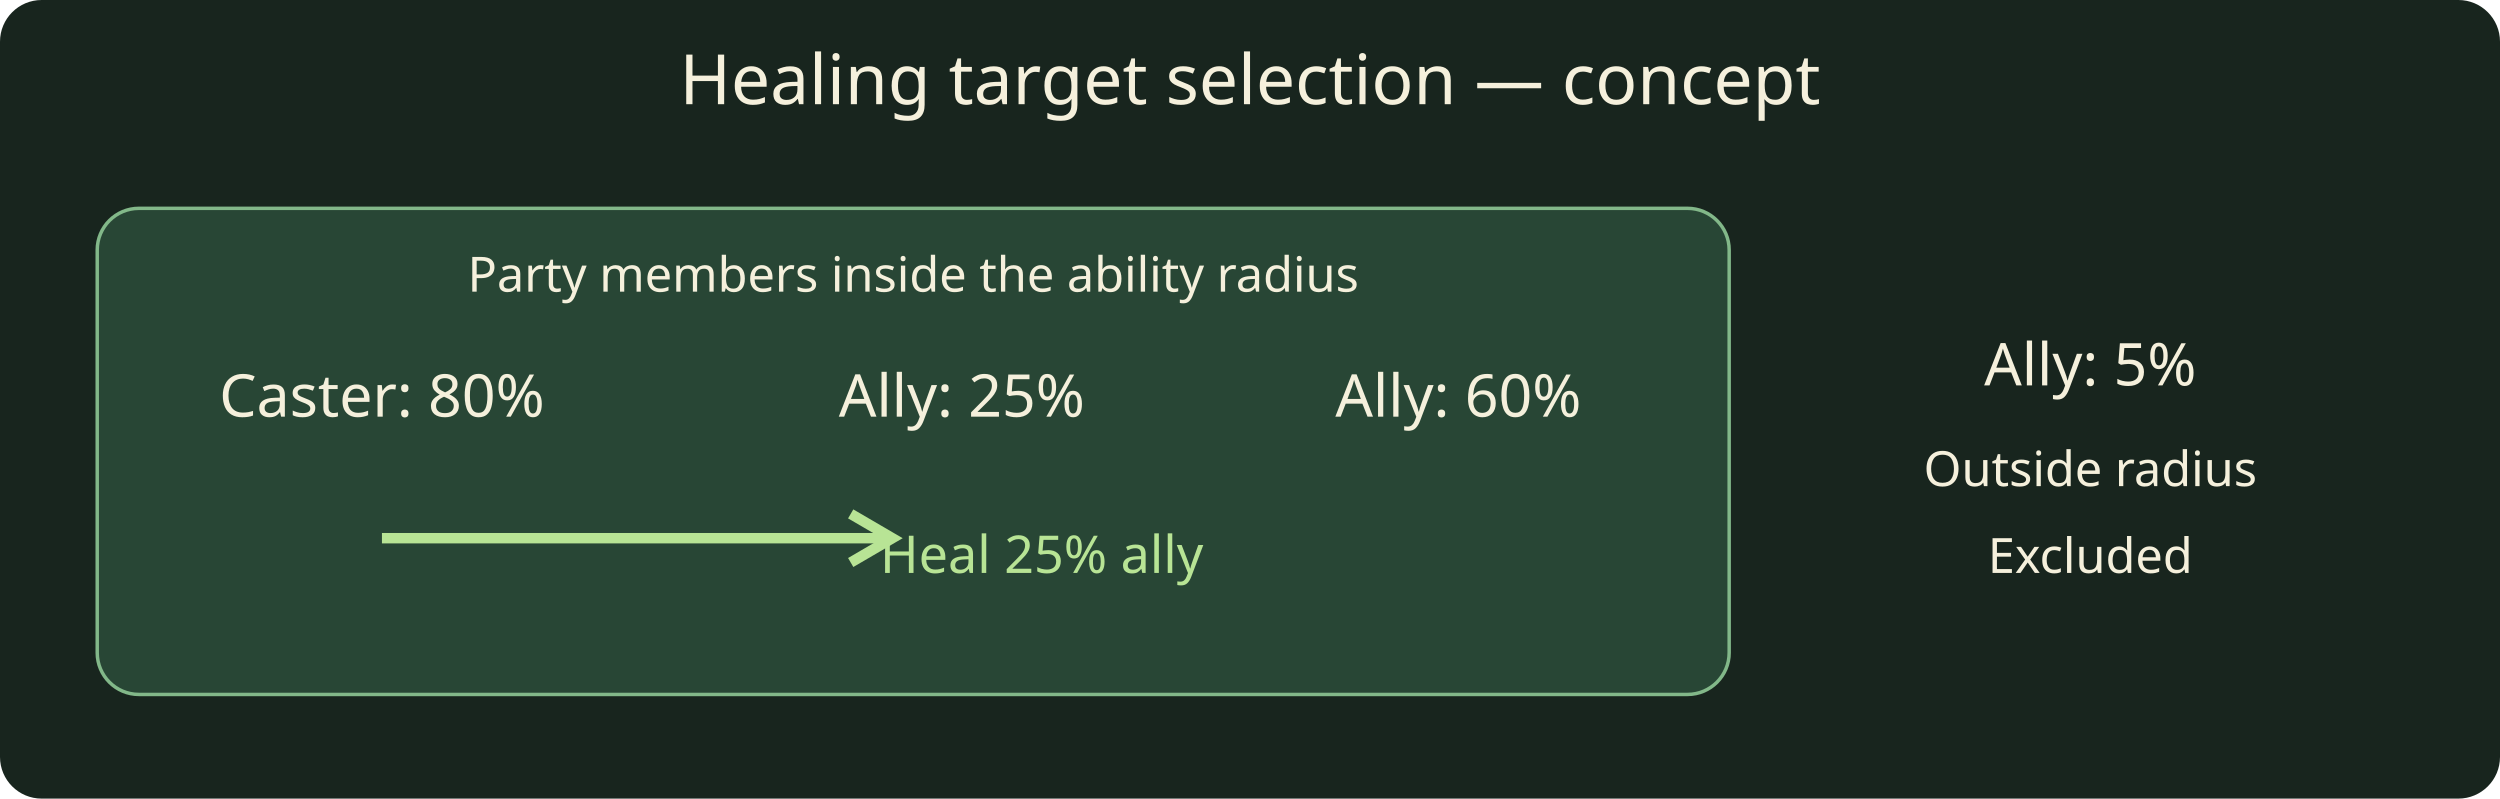
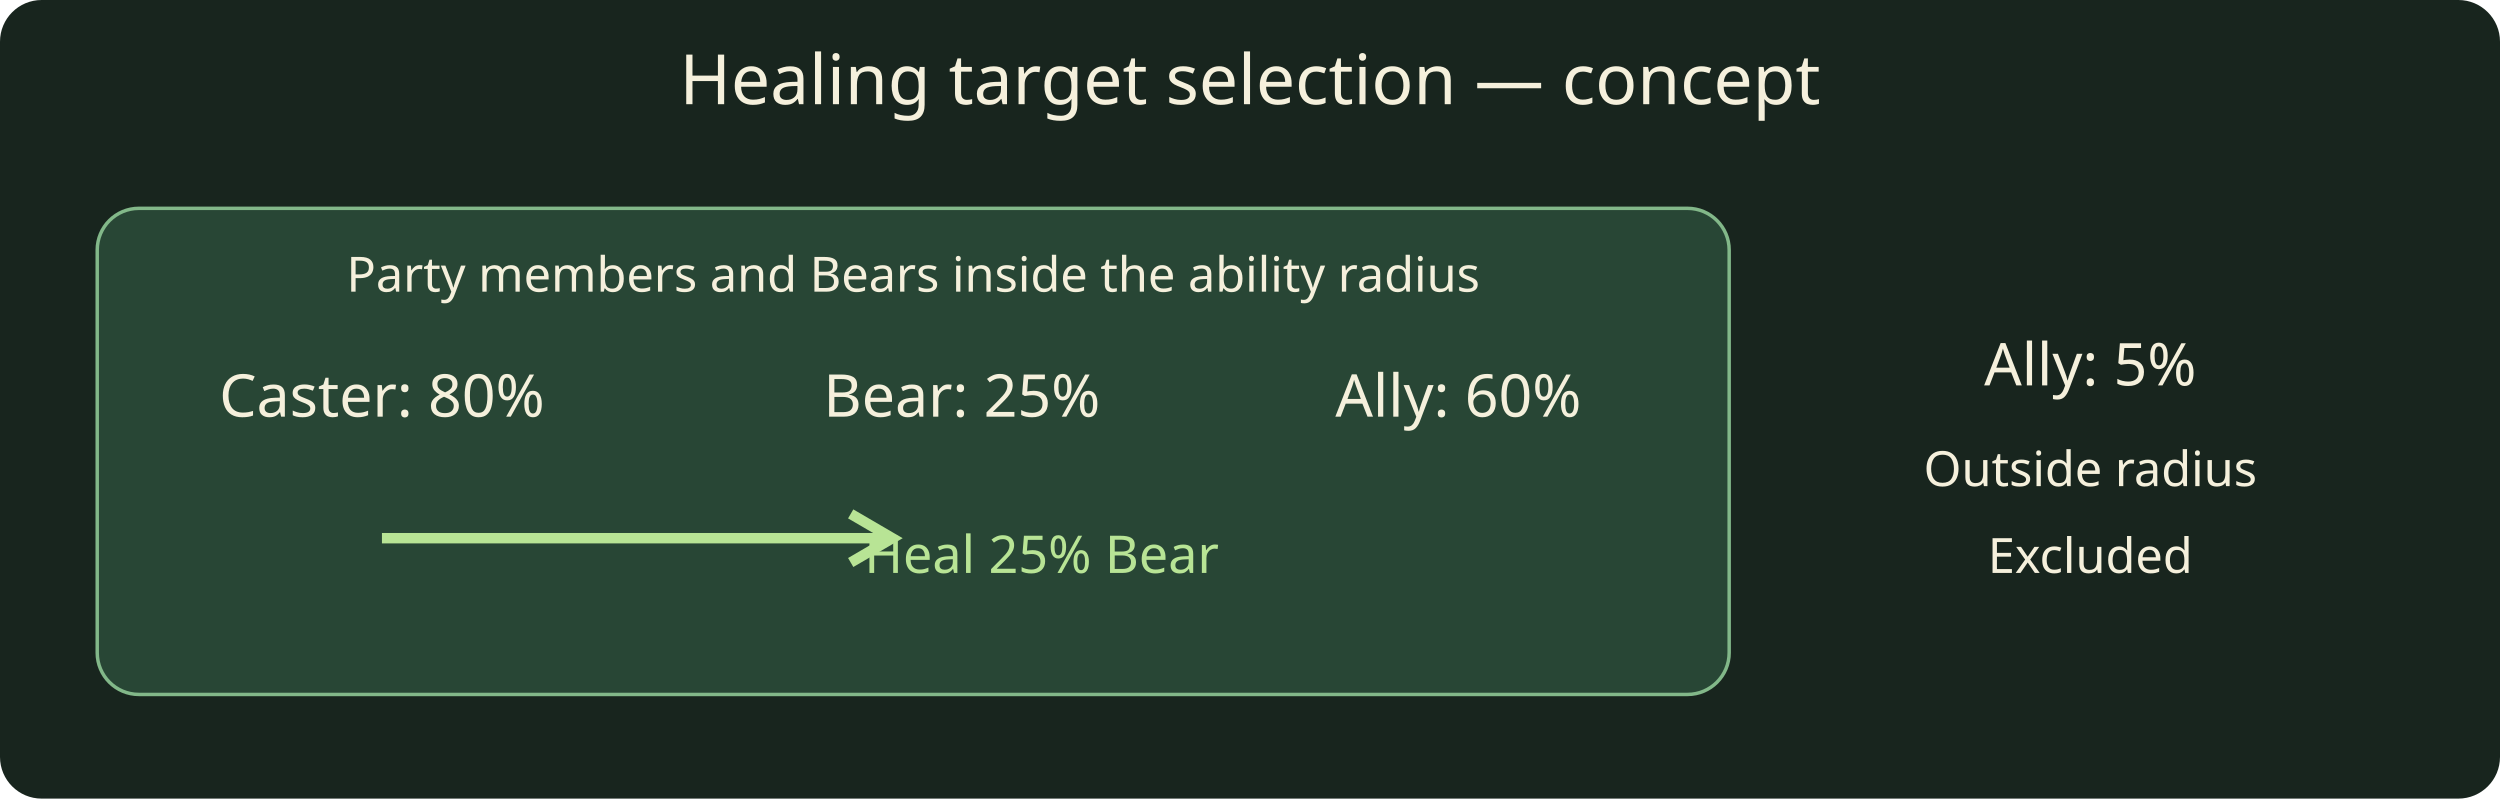
<svg xmlns="http://www.w3.org/2000/svg" width="720" height="230" viewBox="0 0 720 230">
  <rect width="720" height="230" rx="12" fill="#18251e" />
  <g font-family="sans-serif" fill="#f5f0dc" text-anchor="middle">
    <text x="360" y="30" font-size="20">Healing target selection — concept</text>
    <rect x="28" y="60" width="470" height="140" rx="12" fill="#284635" stroke="#82b889" />
-     <text x="263" y="84" font-size="14">Party members inside the ability radius</text>
+     <text x="263" y="84" font-size="14">Party members and Bears inside the ability radius</text>
    <text x="110" y="120" font-size="17">Caster: 80%</text>
-     <text x="277" y="120" font-size="17">Ally: 25%</text>
+     <text x="277" y="120" font-size="17">Bear: 25%</text>
    <text x="420" y="120" font-size="17">Ally: 60%</text>
    <path d="M110 155 H255" stroke="#b8e495" stroke-width="3" />
    <path d="m245 148 12 7-12 7" fill="none" stroke="#b8e495" stroke-width="3" />
-     <text x="300" y="165" font-size="15" fill="#b8e495">Heal 25% ally</text>
+     <text x="300" y="165" font-size="15" fill="#b8e495">Heal 25% Bear</text>
    <text x="602" y="111" font-size="17">Ally: 5%</text>
    <text x="602" y="140" font-size="14">Outside radius</text>
    <text x="602" y="165" font-size="14">Excluded</text>
  </g>
</svg>
